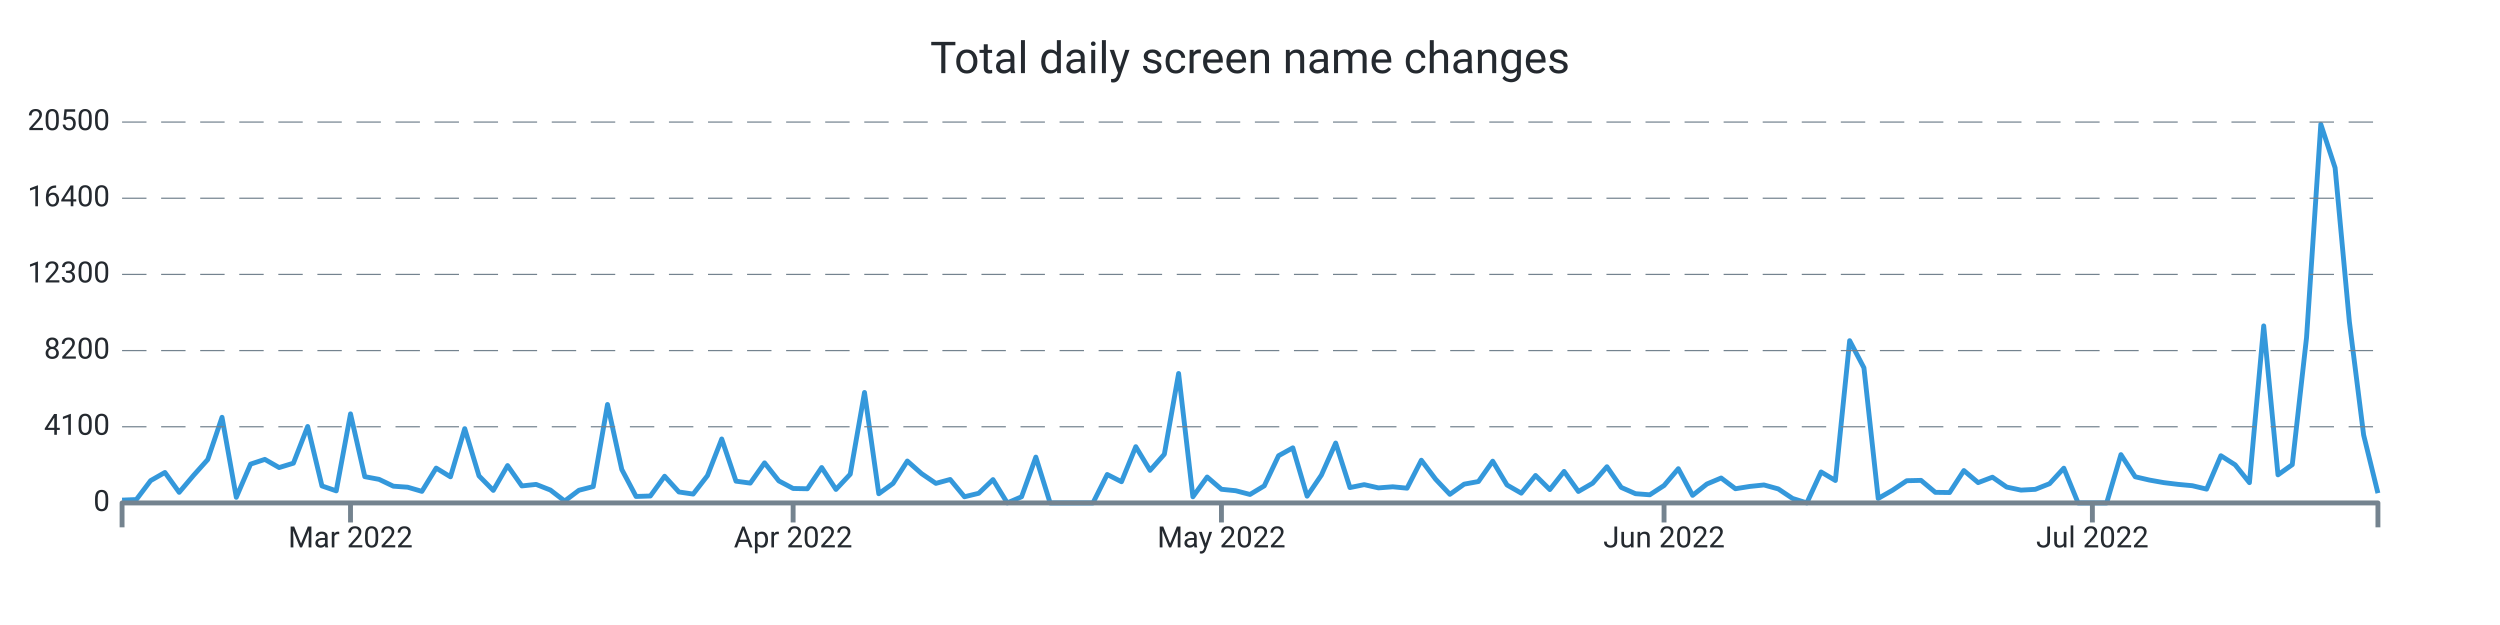
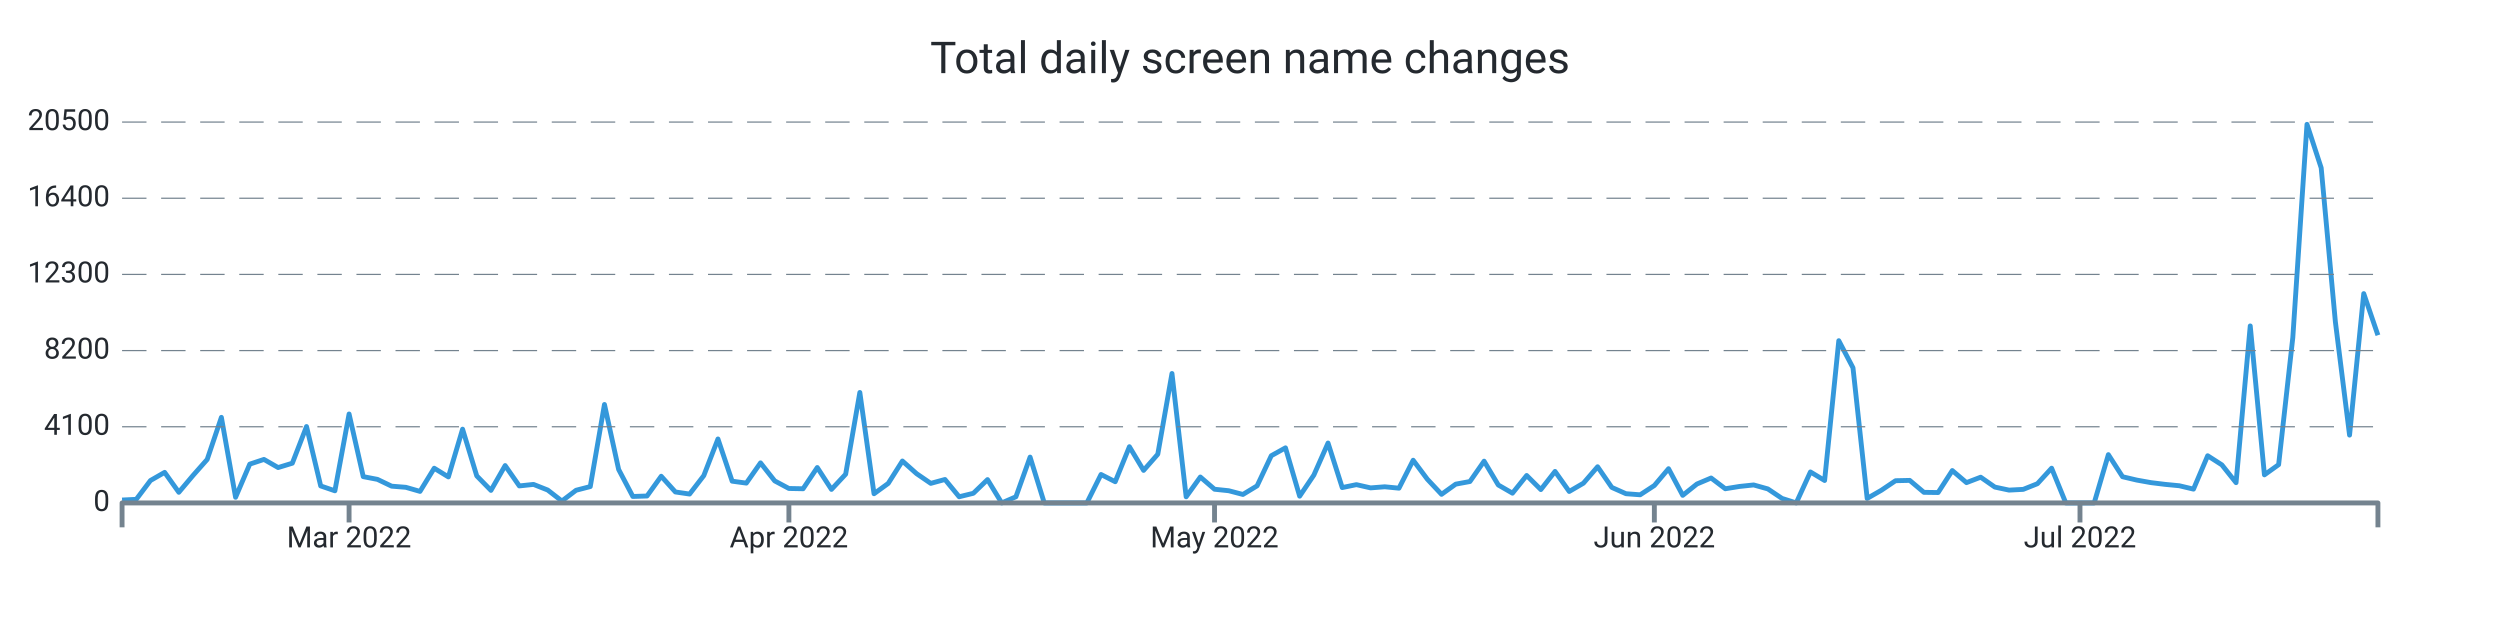
<svg xmlns="http://www.w3.org/2000/svg" width="1024" height="256" viewBox="0 0 1024 256" preserveAspectRatio="xMidYMid meet">
-   <path stroke="#3498db" stroke-linejoin="round" d="M 50 204.851 L 50 204.851L 55.848 204.615L 61.696 196.861L 67.544 193.52L 73.392 201.662L 79.241 194.753L 85.089 188.231L 90.937 170.927L 96.785 203.694L 102.633 190.103L 108.481 188.163L 114.329 191.511L 120.177 189.723L 126.025 174.693L 131.873 199.037L 137.722 201.054L 143.57 169.519L 149.418 195.24L 155.266 196.343L 161.114 199.144L 166.962 199.555L 172.81 201.259L 178.658 191.732L 184.506 195.301L 190.354 175.576L 196.203 194.928L 202.051 200.863L 207.899 190.697L 213.747 199.037L 219.595 198.413L 225.443 200.719L 231.291 205.224L 237.139 200.81L 242.987 199.303L 248.835 165.676L 254.684 192.295L 260.532 203.352L 266.38 203.162L 272.228 195.072L 278.076 201.51L 283.924 202.37L 289.772 194.821L 295.62 179.807L 301.468 197.089L 307.316 197.88L 313.165 189.586L 319.013 196.982L 324.861 200.08L 330.709 200.194L 336.557 191.496L 342.405 200.468L 348.253 194.235L 354.101 160.752L 359.949 202.233L 365.797 198.01L 371.646 188.84L 377.494 194.015L 383.342 197.987L 389.19 196.389L 395.038 203.474L 400.886 202.051L 406.734 196.442L 412.582 206L 418.43 203.481L 424.278 187.234L 430.127 206L 435.975 206L 441.823 206L 447.671 206L 453.519 194.349L 459.367 197.31L 465.215 182.965L 471.063 192.668L 476.911 186.055L 482.759 152.983L 488.608 203.489L 494.456 195.384L 500.304 200.407L 506.152 201L 512 202.53L 517.848 198.999L 523.696 186.664L 529.544 183.437L 535.392 203.23L 541.241 194.593L 547.089 181.474L 552.937 199.707L 558.785 198.512L 564.633 199.836L 570.481 199.387L 576.329 199.958L 582.177 188.513L 588.025 196.29L 593.873 202.477L 599.722 198.307L 605.57 197.234L 611.418 188.901L 617.266 198.649L 623.114 202.005L 628.962 194.753L 634.81 200.529L 640.658 193.094L 646.506 201.305L 652.354 197.918L 658.203 191.176L 664.051 199.646L 669.899 202.218L 675.747 202.667L 681.595 198.862L 687.443 191.983L 693.291 202.895L 699.139 198.253L 704.987 195.788L 710.835 200.186L 716.684 199.25L 722.532 198.641L 728.38 200.262L 734.228 204.158L 740.076 206L 745.924 193.315L 751.772 196.807L 757.62 139.544L 763.468 150.654L 769.316 204.158L 775.165 200.81L 781.013 196.899L 786.861 196.762L 792.709 201.662L 798.557 201.746L 804.405 192.736L 810.253 197.683L 816.101 195.46L 821.949 199.509L 827.797 200.749L 833.646 200.437L 839.494 198.124L 845.342 191.77L 851.19 206L 857.038 206L 862.886 206L 868.734 186.215L 874.582 195.285L 880.43 196.64L 886.278 197.683L 892.127 198.398L 897.975 198.946L 903.823 200.346L 909.671 186.664L 915.519 190.392L 921.367 197.69L 927.215 133.494L 933.063 194.486L 938.911 190.316L 944.759 138.266L 950.608 50.898L 956.456 68.75L 962.304 131.79L 968.152 178.209L 974 201.997" stroke-width="2.0" fill="none" />
+   <path stroke="#3498db" stroke-linejoin="round" d="M 50 204.813 L 50 204.813L 55.811 204.531L 61.623 196.823L 67.434 193.482L 73.245 201.64L 79.057 194.745L 84.868 188.186L 90.679 170.949L 96.491 203.687L 102.302 190.111L 108.113 188.178L 113.925 191.511L 119.736 189.73L 125.547 174.709L 131.358 199.037L 137.17 201.031L 142.981 169.572L 148.792 195.232L 154.604 196.351L 160.415 199.136L 166.226 199.6L 172.038 201.274L 177.849 191.785L 183.66 195.346L 189.472 175.789L 195.283 194.928L 201.094 200.863L 206.906 190.697L 212.717 199.037L 218.528 198.413L 224.34 200.719L 230.151 205.224L 235.962 200.81L 241.774 199.303L 247.585 165.676L 253.396 192.295L 259.208 203.352L 265.019 203.162L 270.83 195.072L 276.642 201.51L 282.453 202.363L 288.264 194.821L 294.075 179.807L 299.887 197.089L 305.698 197.88L 311.509 189.586L 317.321 196.975L 323.132 200.08L 328.943 200.194L 334.755 191.496L 340.566 200.46L 346.377 194.235L 352.189 160.752L 358 202.233L 363.811 198.01L 369.623 188.832L 375.434 194.007L 381.245 197.987L 387.057 196.396L 392.868 203.474L 398.679 202.051L 404.491 196.442L 410.302 206L 416.113 203.481L 421.925 187.234L 427.736 206L 433.547 206L 439.358 206L 445.17 206L 450.981 194.349L 456.792 197.31L 462.604 182.973L 468.415 192.668L 474.226 186.055L 480.038 152.983L 485.849 203.489L 491.66 195.384L 497.472 200.392L 503.283 201L 509.094 202.53L 514.906 198.999L 520.717 186.664L 526.528 183.437L 532.34 203.23L 538.151 194.593L 543.962 181.466L 549.774 199.707L 555.585 198.512L 561.396 199.836L 567.208 199.387L 573.019 199.958L 578.83 188.513L 584.642 196.29L 590.453 202.477L 596.264 198.307L 602.075 197.234L 607.887 188.901L 613.698 198.649L 619.509 202.005L 625.321 194.76L 631.132 200.529L 636.943 193.094L 642.755 201.305L 648.566 197.918L 654.377 191.184L 660.189 199.646L 666 202.226L 671.811 202.667L 677.623 198.862L 683.434 191.983L 689.245 202.895L 695.057 198.253L 700.868 195.788L 706.679 200.194L 712.491 199.25L 718.302 198.634L 724.113 200.262L 729.925 204.158L 735.736 206L 741.547 193.307L 747.358 196.807L 753.17 139.552L 758.981 150.654L 764.792 204.158L 770.604 200.81L 776.415 196.899L 782.226 196.769L 788.038 201.662L 793.849 201.746L 799.66 192.736L 805.472 197.683L 811.283 195.46L 817.094 199.509L 822.906 200.749L 828.717 200.445L 834.528 198.124L 840.34 191.77L 846.151 206L 851.962 206L 857.774 206L 863.585 186.222L 869.396 195.27L 875.208 196.64L 881.019 197.683L 886.83 198.398L 892.642 198.961L 898.453 200.346L 904.264 186.671L 910.075 190.408L 915.887 197.698L 921.698 133.502L 927.509 194.494L 933.321 190.324L 939.132 138.266L 944.943 50.928L 950.755 68.75L 956.566 131.797L 962.377 178.217L 968.189 120.268L 974 137.314" stroke-width="2.0" fill="none" />
  <text x="45" font-family="-apple-system, system-ui, BlinkMacSystemFont, Roboto" y="50" dominant-baseline="middle" text-anchor="end" font-size="12" fill="#24292f">20500</text>
  <path stroke="#74838f" stroke-dasharray="10 6" stroke-width="0.5" d="M 50 50 L 974 50" />
  <text x="45" font-family="-apple-system, system-ui, BlinkMacSystemFont, Roboto" y="81.2" dominant-baseline="middle" text-anchor="end" font-size="12" fill="#24292f">16400</text>
  <path stroke="#74838f" stroke-dasharray="10 6" stroke-width="0.5" d="M 50 81.2 L 974 81.2" />
  <text x="45" font-family="-apple-system, system-ui, BlinkMacSystemFont, Roboto" y="112.4" dominant-baseline="middle" text-anchor="end" font-size="12" fill="#24292f">12300</text>
  <path stroke="#74838f" stroke-dasharray="10 6" stroke-width="0.5" d="M 50 112.4 L 974 112.4" />
  <text x="45" font-family="-apple-system, system-ui, BlinkMacSystemFont, Roboto" y="143.6" dominant-baseline="middle" text-anchor="end" font-size="12" fill="#24292f">8200</text>
  <path stroke="#74838f" stroke-dasharray="10 6" stroke-width="0.5" d="M 50 143.6 L 974 143.6" />
  <text x="45" font-family="-apple-system, system-ui, BlinkMacSystemFont, Roboto" y="174.8" dominant-baseline="middle" text-anchor="end" font-size="12" fill="#24292f">4100</text>
  <path stroke="#74838f" stroke-dasharray="10 6" stroke-width="0.5" d="M 50 174.8 L 974 174.8" />
  <text x="45" font-family="-apple-system, system-ui, BlinkMacSystemFont, Roboto" y="206" dominant-baseline="middle" text-anchor="end" font-size="12" fill="#24292f">0</text>
-   <path stroke="#74838f" stroke-width="2.0" d="M 143.57 206 L 143.57 214" />
-   <text x="143.57" font-family="-apple-system, system-ui, BlinkMacSystemFont, Roboto" y="216" dominant-baseline="hanging" text-anchor="middle" font-size="12" fill="#24292f">Mar 2022</text>
-   <path stroke="#74838f" stroke-width="2.0" d="M 324.861 206 L 324.861 214" />
-   <text x="324.861" font-family="-apple-system, system-ui, BlinkMacSystemFont, Roboto" y="216" dominant-baseline="hanging" text-anchor="middle" font-size="12" fill="#24292f">Apr 2022</text>
-   <path stroke="#74838f" stroke-width="2.0" d="M 500.304 206 L 500.304 214" />
-   <text x="500.304" font-family="-apple-system, system-ui, BlinkMacSystemFont, Roboto" y="216" dominant-baseline="hanging" text-anchor="middle" font-size="12" fill="#24292f">May 2022</text>
-   <path stroke="#74838f" stroke-width="2.0" d="M 681.595 206 L 681.595 214" />
-   <text x="681.595" font-family="-apple-system, system-ui, BlinkMacSystemFont, Roboto" y="216" dominant-baseline="hanging" text-anchor="middle" font-size="12" fill="#24292f">Jun 2022</text>
-   <path stroke="#74838f" stroke-width="2.0" d="M 857.038 206 L 857.038 214" />
-   <text x="857.038" font-family="-apple-system, system-ui, BlinkMacSystemFont, Roboto" y="216" dominant-baseline="hanging" text-anchor="middle" font-size="12" fill="#24292f">Jul 2022</text>
+   <path stroke="#74838f" stroke-width="2.0" d="M 142.981 206 L 142.981 214" />
+   <text x="142.981" font-family="-apple-system, system-ui, BlinkMacSystemFont, Roboto" y="216" dominant-baseline="hanging" text-anchor="middle" font-size="12" fill="#24292f">Mar 2022</text>
+   <path stroke="#74838f" stroke-width="2.0" d="M 323.132 206 L 323.132 214" />
+   <text x="323.132" font-family="-apple-system, system-ui, BlinkMacSystemFont, Roboto" y="216" dominant-baseline="hanging" text-anchor="middle" font-size="12" fill="#24292f">Apr 2022</text>
+   <path stroke="#74838f" stroke-width="2.0" d="M 497.472 206 L 497.472 214" />
+   <text x="497.472" font-family="-apple-system, system-ui, BlinkMacSystemFont, Roboto" y="216" dominant-baseline="hanging" text-anchor="middle" font-size="12" fill="#24292f">May 2022</text>
+   <path stroke="#74838f" stroke-width="2.0" d="M 677.623 206 L 677.623 214" />
+   <text x="677.623" font-family="-apple-system, system-ui, BlinkMacSystemFont, Roboto" y="216" dominant-baseline="hanging" text-anchor="middle" font-size="12" fill="#24292f">Jun 2022</text>
+   <path stroke="#74838f" stroke-width="2.0" d="M 851.962 206 L 851.962 214" />
+   <text x="851.962" font-family="-apple-system, system-ui, BlinkMacSystemFont, Roboto" y="216" dominant-baseline="hanging" text-anchor="middle" font-size="12" fill="#24292f">Jul 2022</text>
  <path stroke="#74838f" stroke-linejoin="round" stroke-width="2.0" d="M 50 216 L 50 206 L 974 206 L 974 216" fill="none" />
  <text x="512" y="25" font-family="-apple-system, system-ui, BlinkMacSystemFont, Roboto" dominant-baseline="middle" text-anchor="middle" font-size="18" fill="#24292f">Total daily screen name changes</text>
</svg>
